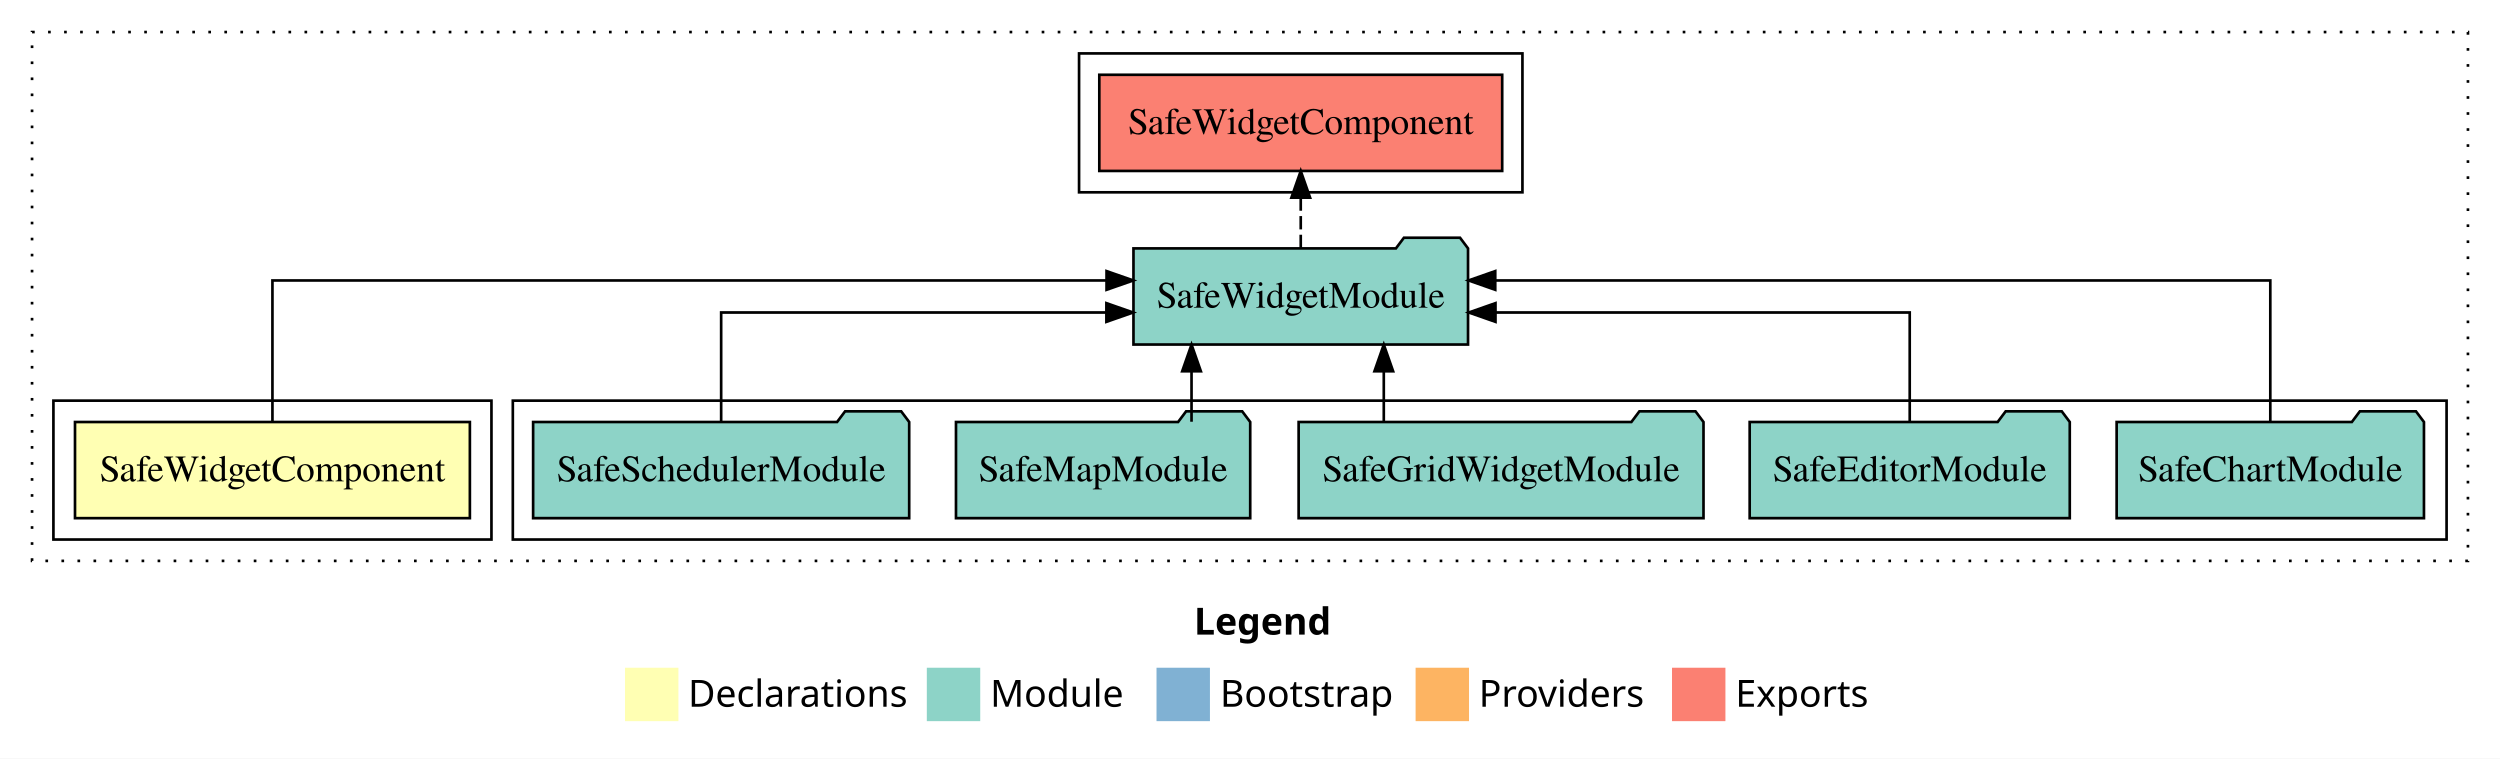
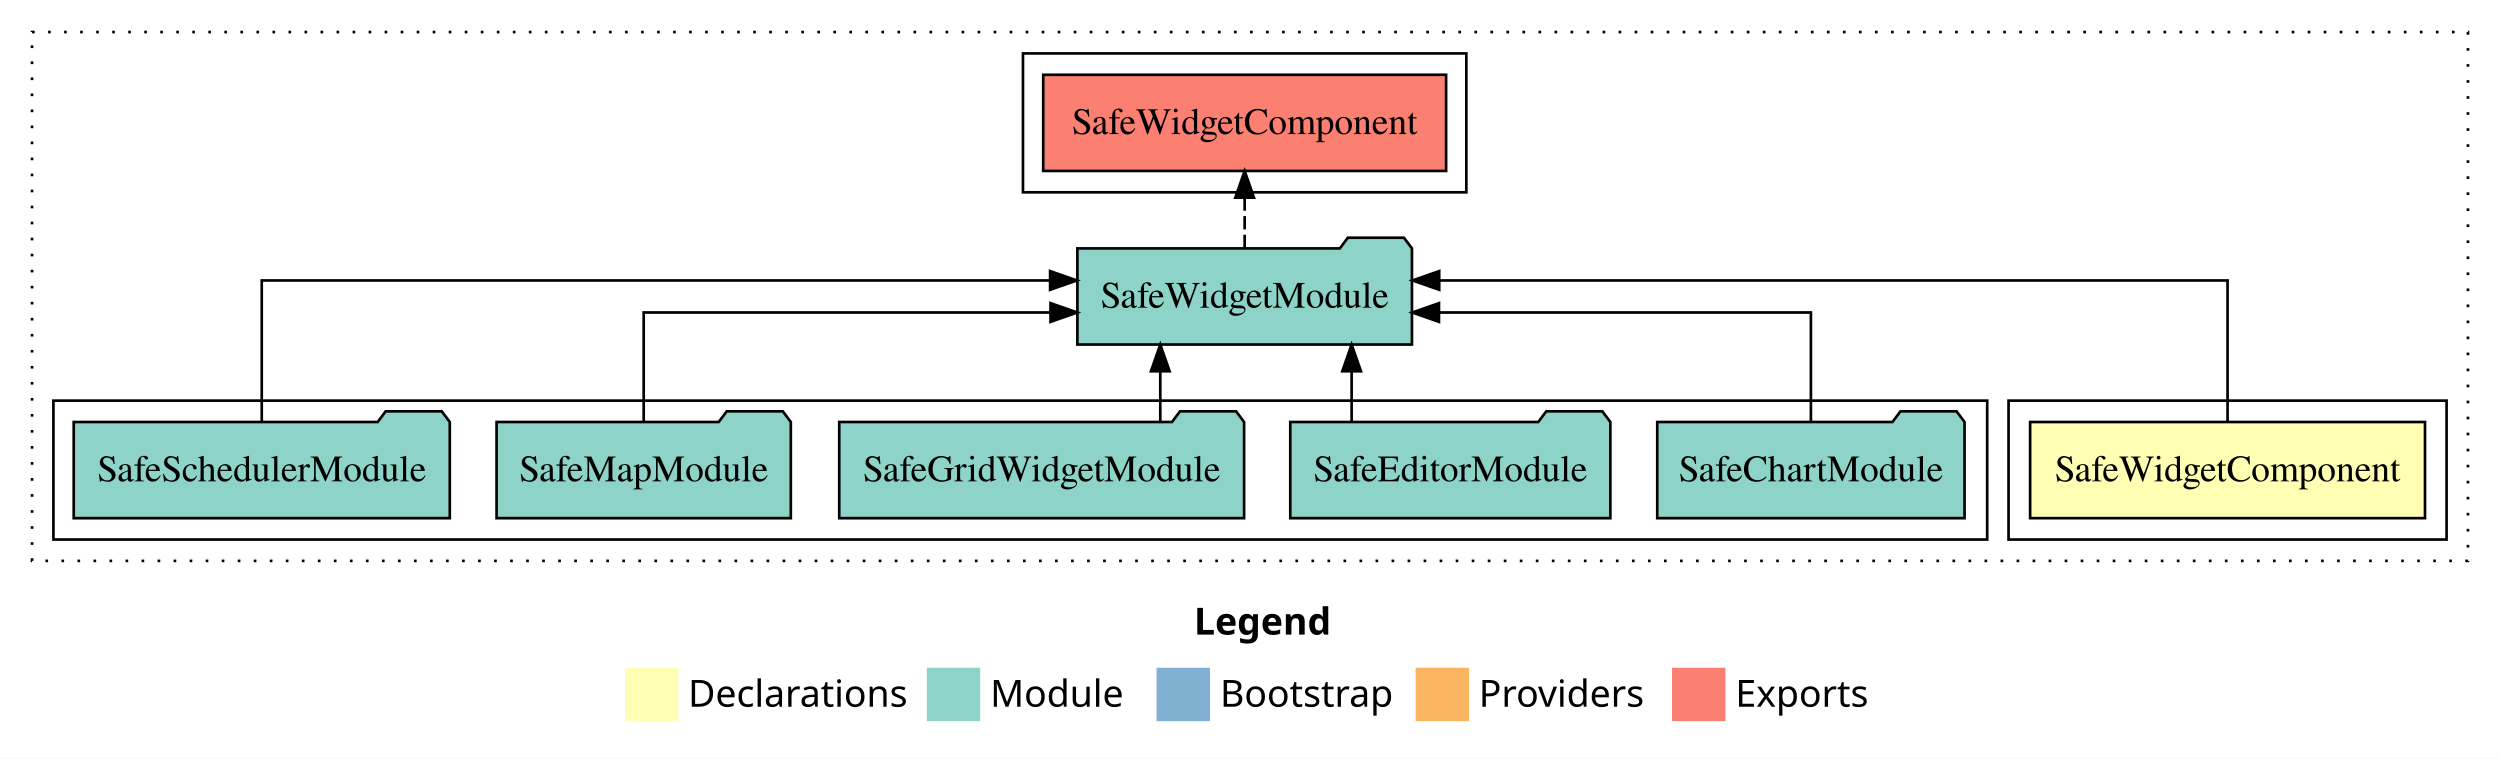
<svg xmlns="http://www.w3.org/2000/svg" width="936pt" height="284pt" viewBox="0.00 0.00 936.00 284.00">
  <g id="graph0" class="graph" transform="scale(1 1) rotate(0) translate(4 280)">
    <polygon fill="white" stroke="transparent" points="-4,4 -4,-280 932,-280 932,4 -4,4" />
    <text text-anchor="start" x="443.01" y="-42.4" font-family="sans-serif" font-weight="bold" font-size="14.00">Legend</text>
    <polygon fill="#ffffb3" stroke="transparent" points="230,-10 230,-30 250,-30 250,-10 230,-10" />
    <text text-anchor="start" x="253.63" y="-15.4" font-family="sans-serif" font-size="14.00">  Declarations</text>
    <polygon fill="#8dd3c7" stroke="transparent" points="343,-10 343,-30 363,-30 363,-10 343,-10" />
    <text text-anchor="start" x="366.73" y="-15.4" font-family="sans-serif" font-size="14.00">  Module</text>
    <polygon fill="#80b1d3" stroke="transparent" points="429,-10 429,-30 449,-30 449,-10 429,-10" />
    <text text-anchor="start" x="452.78" y="-15.4" font-family="sans-serif" font-size="14.00">  Bootstrap</text>
    <polygon fill="#fdb462" stroke="transparent" points="526,-10 526,-30 546,-30 546,-10 526,-10" />
    <text text-anchor="start" x="549.67" y="-15.4" font-family="sans-serif" font-size="14.00">  Providers</text>
    <polygon fill="#fb8072" stroke="transparent" points="622,-10 622,-30 642,-30 642,-10 622,-10" />
    <text text-anchor="start" x="645.73" y="-15.4" font-family="sans-serif" font-size="14.00">  Exports</text>
    <g id="clust1" class="cluster">
      <polygon fill="none" stroke="black" stroke-dasharray="1,5" points="8,-70 8,-268 920,-268 920,-70 8,-70" />
    </g>
+     <g id="clust2" class="cluster">
+       <polygon fill="none" stroke="black" points="748,-78 748,-130 912,-130 912,-78 748,-78" />
+     </g>
    <g id="clust4" class="cluster">
-       <polygon fill="none" stroke="black" points="188,-78 188,-130 912,-130 912,-78 188,-78" />
+       <polygon fill="none" stroke="black" points="16,-78 16,-130 740,-130 740,-78 16,-78" />
    </g>
    <g id="clust5" class="cluster">
-       <polygon fill="none" stroke="black" points="400,-208 400,-260 566,-260 566,-208 400,-208" />
-     </g>
-     <g id="clust2" class="cluster">
-       <polygon fill="none" stroke="black" points="16,-78 16,-130 180,-130 180,-78 16,-78" />
+       <polygon fill="none" stroke="black" points="379,-208 379,-260 545,-260 545,-208 379,-208" />
    </g>
    <g id="node1" class="node">
-       <polygon fill="#ffffb3" stroke="black" points="171.92,-122 24.08,-122 24.08,-86 171.92,-86 171.92,-122" />
-       <text text-anchor="middle" x="98" y="-99.8" font-family="Times,serif" font-size="14.00">SafeWidgetComponent</text>
+       <polygon fill="#ffffb3" stroke="black" points="903.92,-122 756.08,-122 756.08,-86 903.92,-86 903.92,-122" />
+       <text text-anchor="middle" x="830" y="-99.8" font-family="Times,serif" font-size="14.00">SafeWidgetComponent</text>
    </g>
    <g id="node2" class="node">
-       <polygon fill="#8dd3c7" stroke="black" points="545.63,-187 542.63,-191 521.63,-191 518.63,-187 420.37,-187 420.37,-151 545.63,-151 545.63,-187" />
-       <text text-anchor="middle" x="483" y="-164.8" font-family="Times,serif" font-size="14.00">SafeWidgetModule</text>
+       <polygon fill="#8dd3c7" stroke="black" points="524.63,-187 521.63,-191 500.63,-191 497.63,-187 399.37,-187 399.37,-151 524.63,-151 524.63,-187" />
+       <text text-anchor="middle" x="462" y="-164.8" font-family="Times,serif" font-size="14.00">SafeWidgetModule</text>
    </g>
    <g id="edge1" class="edge">
-       <path fill="none" stroke="black" d="M98,-122.28C98,-143.32 98,-175 98,-175 98,-175 410.29,-175 410.29,-175" />
-       <polygon fill="black" stroke="black" points="410.29,-178.5 420.29,-175 410.29,-171.5 410.29,-178.5" />
+       <path fill="none" stroke="black" d="M830,-122.28C830,-143.32 830,-175 830,-175 830,-175 534.84,-175 534.84,-175" />
+       <polygon fill="black" stroke="black" points="534.84,-171.5 524.84,-175 534.84,-178.5 534.84,-171.5" />
    </g>
    <g id="node8" class="node">
-       <polygon fill="#fb8072" stroke="black" points="558.42,-252 407.58,-252 407.58,-216 558.42,-216 558.42,-252" />
-       <text text-anchor="middle" x="483" y="-229.8" font-family="Times,serif" font-size="14.00">SafeWidgetComponent </text>
+       <polygon fill="#fb8072" stroke="black" points="537.42,-252 386.58,-252 386.58,-216 537.42,-216 537.42,-252" />
+       <text text-anchor="middle" x="462" y="-229.8" font-family="Times,serif" font-size="14.00">SafeWidgetComponent </text>
    </g>
    <g id="edge7" class="edge">
-       <path fill="none" stroke="black" stroke-dasharray="5,2" d="M483,-187.11C483,-187.11 483,-205.99 483,-205.99" />
-       <polygon fill="black" stroke="black" points="479.5,-205.99 483,-215.99 486.5,-205.99 479.5,-205.99" />
+       <path fill="none" stroke="black" stroke-dasharray="5,2" d="M462,-187.11C462,-187.11 462,-205.99 462,-205.99" />
+       <polygon fill="black" stroke="black" points="458.5,-205.99 462,-215.99 465.5,-205.99 458.5,-205.99" />
    </g>
    <g id="node3" class="node">
-       <polygon fill="#8dd3c7" stroke="black" points="903.53,-122 900.53,-126 879.53,-126 876.53,-122 788.47,-122 788.47,-86 903.53,-86 903.53,-122" />
-       <text text-anchor="middle" x="846" y="-99.8" font-family="Times,serif" font-size="14.00">SafeChartModule</text>
+       <polygon fill="#8dd3c7" stroke="black" points="731.53,-122 728.53,-126 707.53,-126 704.53,-122 616.47,-122 616.47,-86 731.53,-86 731.53,-122" />
+       <text text-anchor="middle" x="674" y="-99.8" font-family="Times,serif" font-size="14.00">SafeChartModule</text>
    </g>
    <g id="edge2" class="edge">
-       <path fill="none" stroke="black" d="M846,-122.28C846,-143.32 846,-175 846,-175 846,-175 555.82,-175 555.82,-175" />
-       <polygon fill="black" stroke="black" points="555.82,-171.5 545.82,-175 555.82,-178.5 555.82,-171.5" />
+       <path fill="none" stroke="black" d="M674,-122.02C674,-139.37 674,-163 674,-163 674,-163 534.75,-163 534.75,-163" />
+       <polygon fill="black" stroke="black" points="534.75,-159.5 524.75,-163 534.75,-166.5 534.75,-159.5" />
    </g>
    <g id="node4" class="node">
-       <polygon fill="#8dd3c7" stroke="black" points="770.92,-122 767.92,-126 746.92,-126 743.92,-122 651.08,-122 651.08,-86 770.92,-86 770.92,-122" />
-       <text text-anchor="middle" x="711" y="-99.8" font-family="Times,serif" font-size="14.00">SafeEditorModule</text>
+       <polygon fill="#8dd3c7" stroke="black" points="598.92,-122 595.92,-126 574.92,-126 571.92,-122 479.08,-122 479.08,-86 598.92,-86 598.92,-122" />
+       <text text-anchor="middle" x="539" y="-99.8" font-family="Times,serif" font-size="14.00">SafeEditorModule</text>
    </g>
    <g id="edge3" class="edge">
-       <path fill="none" stroke="black" d="M711,-122.02C711,-139.37 711,-163 711,-163 711,-163 555.91,-163 555.91,-163" />
-       <polygon fill="black" stroke="black" points="555.91,-159.5 545.91,-163 555.91,-166.5 555.91,-159.5" />
+       <path fill="none" stroke="black" d="M502.05,-122.11C502.05,-122.11 502.05,-140.99 502.05,-140.99" />
+       <polygon fill="black" stroke="black" points="498.55,-140.99 502.05,-150.99 505.55,-140.99 498.55,-140.99" />
    </g>
    <g id="node5" class="node">
-       <polygon fill="#8dd3c7" stroke="black" points="633.79,-122 630.79,-126 609.79,-126 606.79,-122 482.21,-122 482.21,-86 633.79,-86 633.79,-122" />
-       <text text-anchor="middle" x="558" y="-99.8" font-family="Times,serif" font-size="14.00">SafeGridWidgetModule</text>
+       <polygon fill="#8dd3c7" stroke="black" points="461.79,-122 458.79,-126 437.79,-126 434.79,-122 310.21,-122 310.21,-86 461.79,-86 461.79,-122" />
+       <text text-anchor="middle" x="386" y="-99.8" font-family="Times,serif" font-size="14.00">SafeGridWidgetModule</text>
    </g>
    <g id="edge4" class="edge">
-       <path fill="none" stroke="black" d="M514.09,-122.11C514.09,-122.11 514.09,-140.99 514.09,-140.99" />
-       <polygon fill="black" stroke="black" points="510.59,-140.99 514.09,-150.99 517.59,-140.99 510.59,-140.99" />
+       <path fill="none" stroke="black" d="M430.41,-122.11C430.41,-122.11 430.41,-140.99 430.41,-140.99" />
+       <polygon fill="black" stroke="black" points="426.91,-140.99 430.41,-150.99 433.91,-140.99 426.91,-140.99" />
    </g>
    <g id="node6" class="node">
-       <polygon fill="#8dd3c7" stroke="black" points="464.08,-122 461.08,-126 440.08,-126 437.08,-122 353.92,-122 353.92,-86 464.08,-86 464.08,-122" />
-       <text text-anchor="middle" x="409" y="-99.8" font-family="Times,serif" font-size="14.00">SafeMapModule</text>
+       <polygon fill="#8dd3c7" stroke="black" points="292.08,-122 289.08,-126 268.08,-126 265.08,-122 181.92,-122 181.92,-86 292.08,-86 292.08,-122" />
+       <text text-anchor="middle" x="237" y="-99.8" font-family="Times,serif" font-size="14.00">SafeMapModule</text>
    </g>
    <g id="edge5" class="edge">
-       <path fill="none" stroke="black" d="M442.11,-122.11C442.11,-122.11 442.11,-140.99 442.11,-140.99" />
-       <polygon fill="black" stroke="black" points="438.61,-140.99 442.11,-150.99 445.61,-140.99 438.61,-140.99" />
+       <path fill="none" stroke="black" d="M237,-122.02C237,-139.37 237,-163 237,-163 237,-163 389.32,-163 389.32,-163" />
+       <polygon fill="black" stroke="black" points="389.32,-166.5 399.32,-163 389.32,-159.5 389.32,-166.5" />
    </g>
    <g id="node7" class="node">
-       <polygon fill="#8dd3c7" stroke="black" points="336.4,-122 333.4,-126 312.4,-126 309.4,-122 195.6,-122 195.6,-86 336.4,-86 336.4,-122" />
-       <text text-anchor="middle" x="266" y="-99.8" font-family="Times,serif" font-size="14.00">SafeSchedulerModule</text>
+       <polygon fill="#8dd3c7" stroke="black" points="164.4,-122 161.4,-126 140.4,-126 137.4,-122 23.6,-122 23.6,-86 164.4,-86 164.4,-122" />
+       <text text-anchor="middle" x="94" y="-99.8" font-family="Times,serif" font-size="14.00">SafeSchedulerModule</text>
    </g>
    <g id="edge6" class="edge">
-       <path fill="none" stroke="black" d="M266,-122.02C266,-139.37 266,-163 266,-163 266,-163 410.23,-163 410.23,-163" />
-       <polygon fill="black" stroke="black" points="410.23,-166.5 420.23,-163 410.23,-159.5 410.23,-166.5" />
+       <path fill="none" stroke="black" d="M94,-122.28C94,-143.32 94,-175 94,-175 94,-175 389.16,-175 389.16,-175" />
+       <polygon fill="black" stroke="black" points="389.16,-178.5 399.16,-175 389.16,-171.5 389.16,-178.5" />
    </g>
  </g>
</svg>
